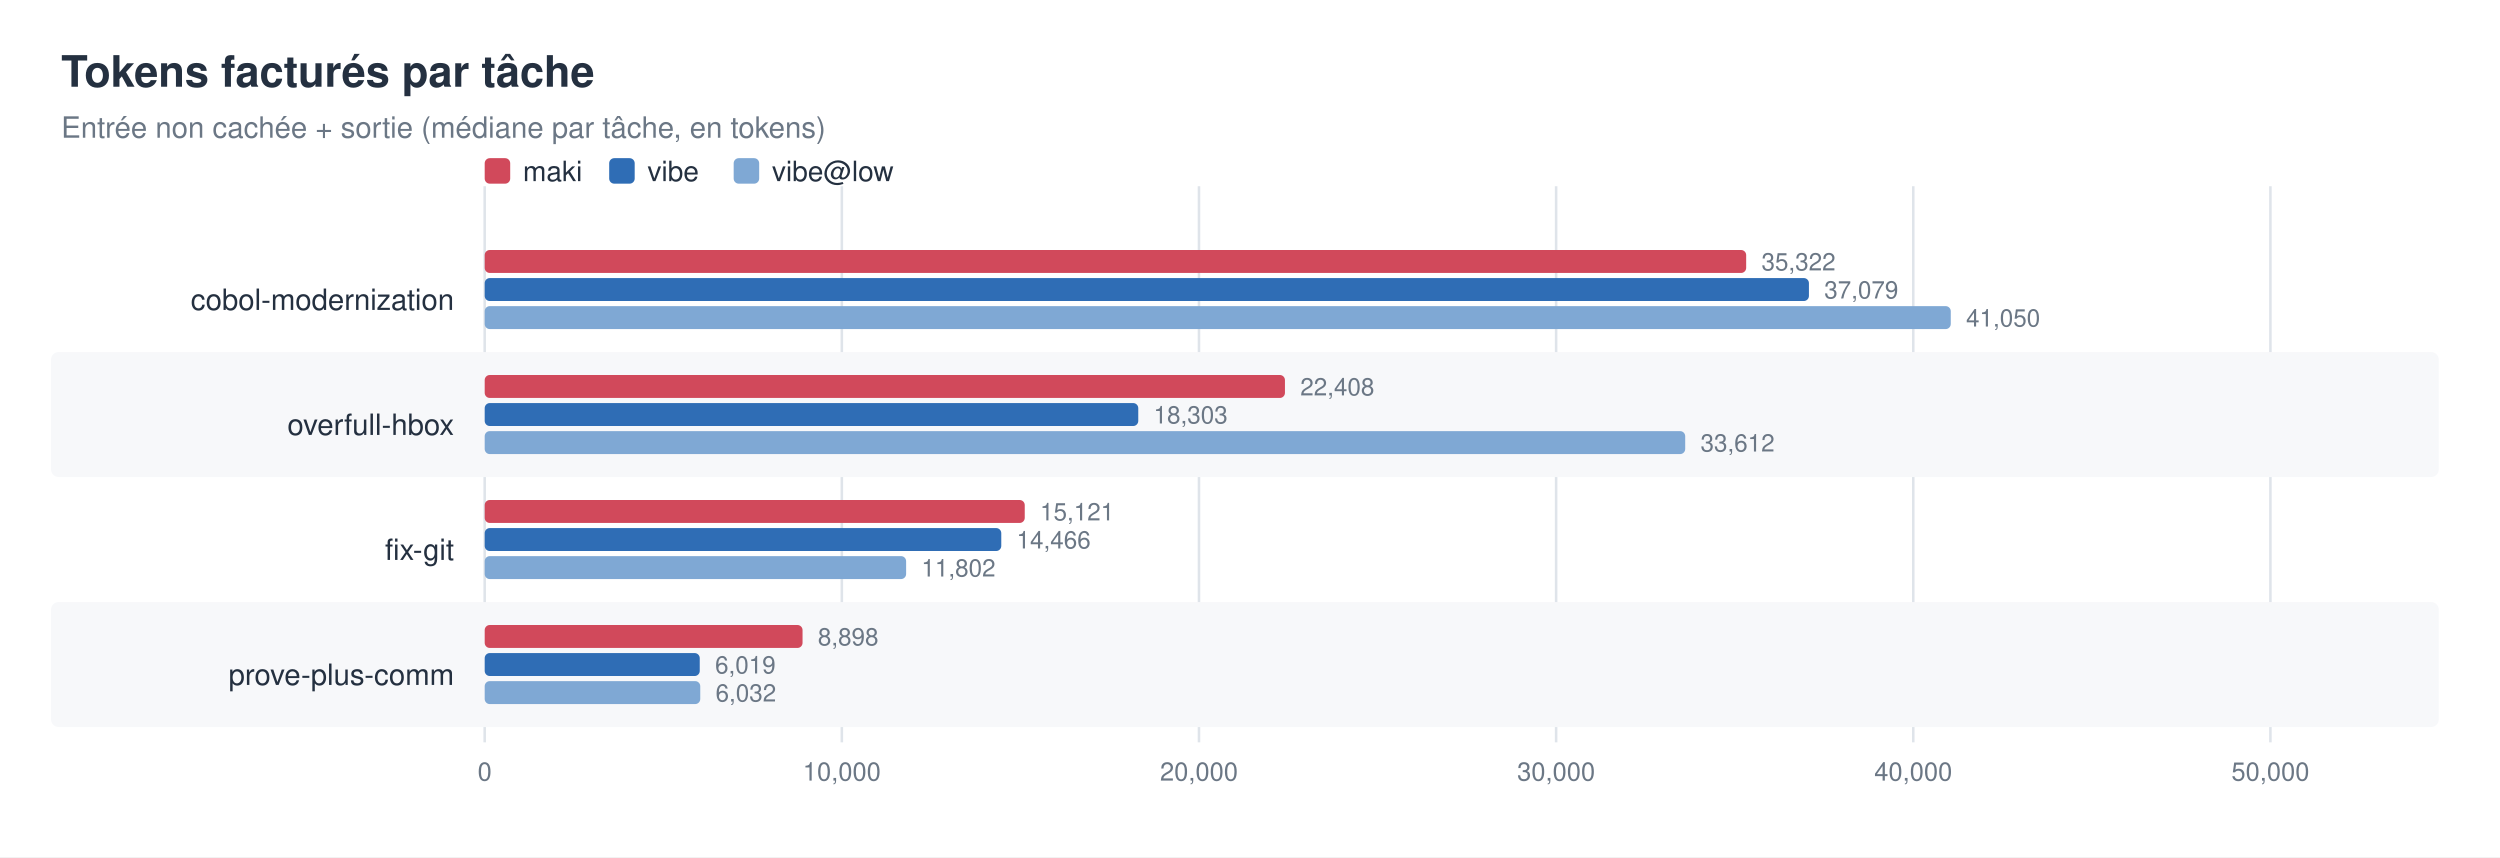
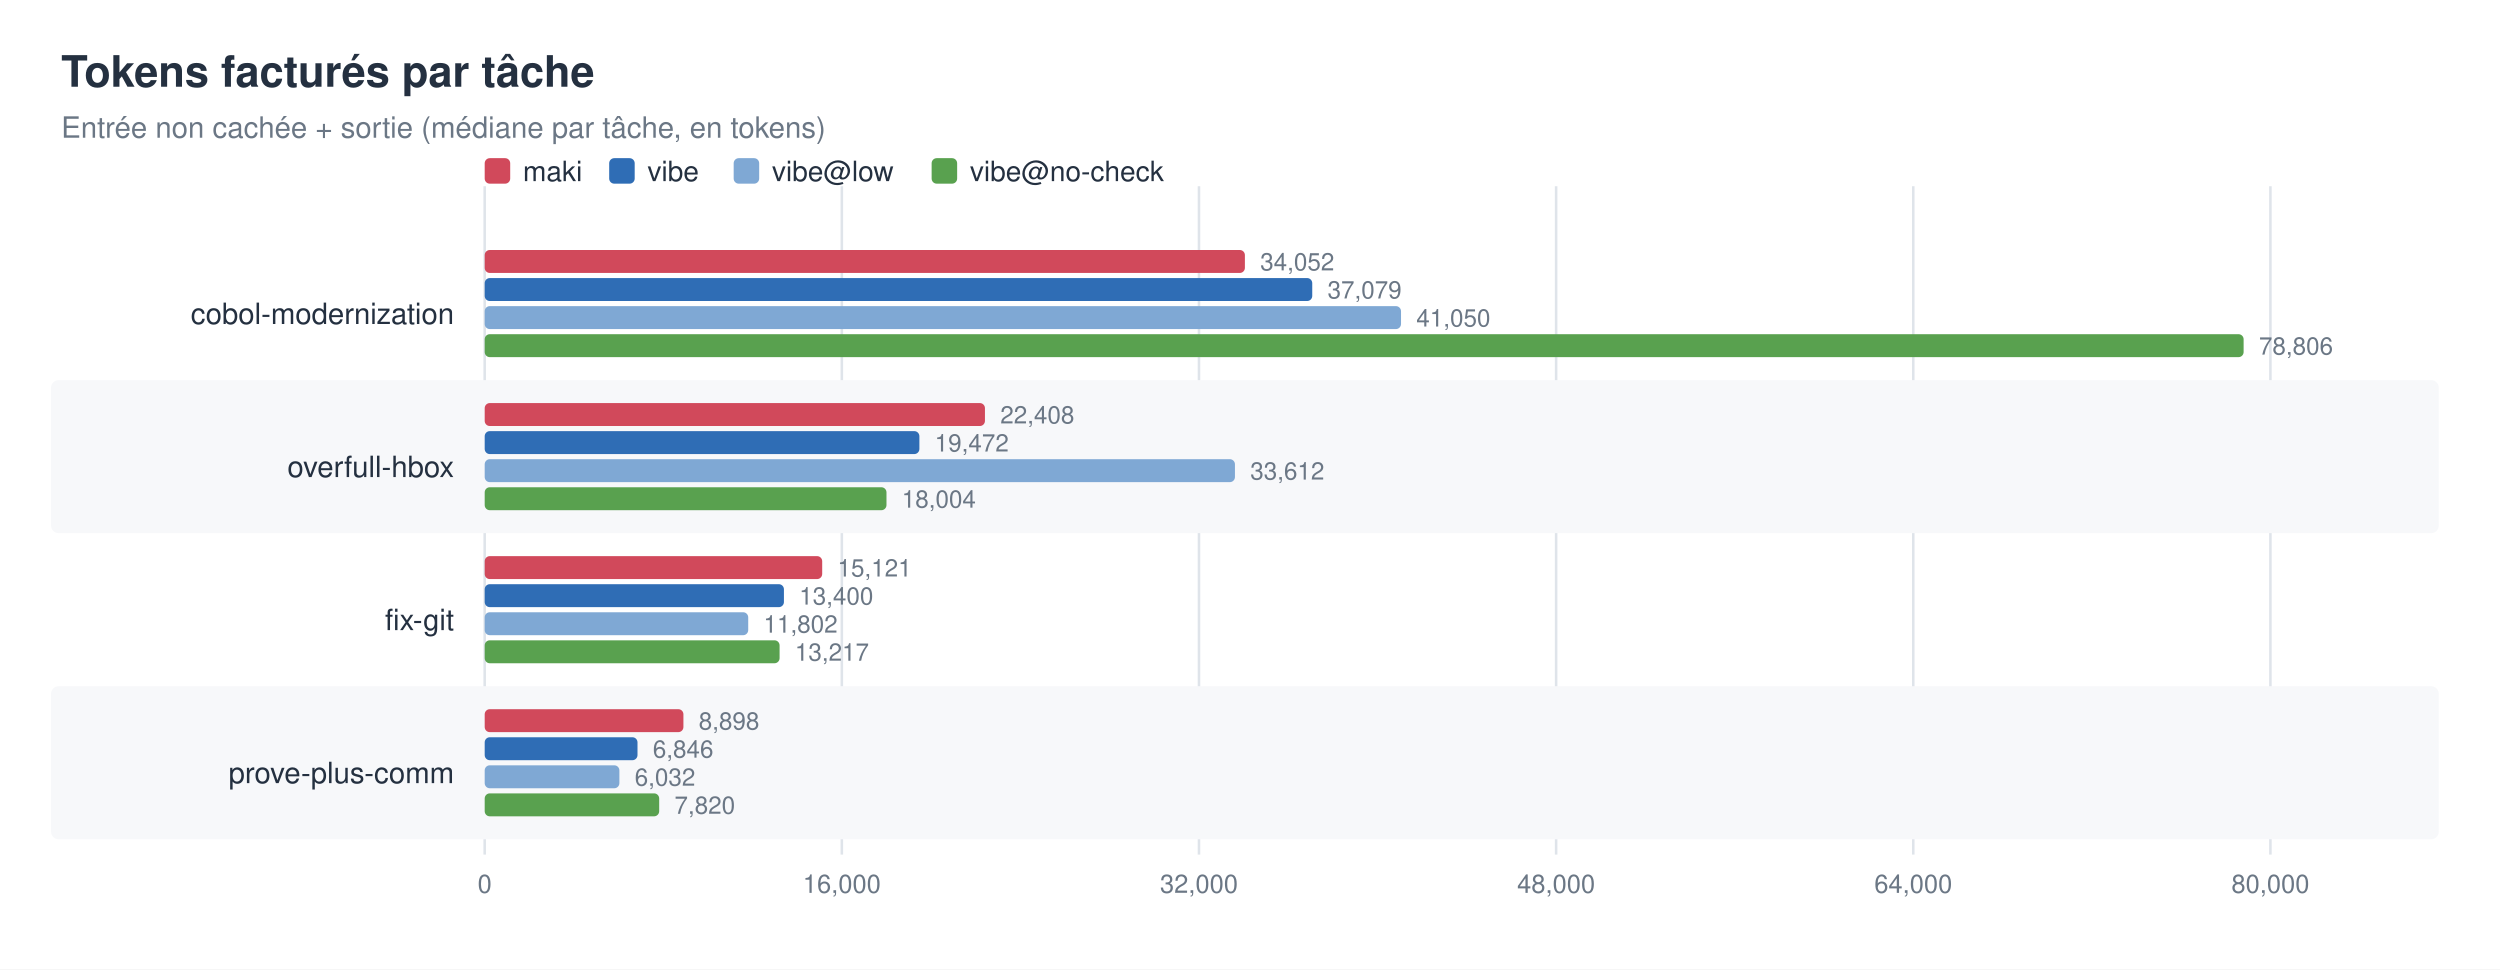
- <svg xmlns="http://www.w3.org/2000/svg" width="980" height="336" viewBox="0 0 980 336" font-family="Helvetica, Arial, sans-serif">
-   <rect width="980" height="336" fill="#ffffff" />
+ <svg xmlns="http://www.w3.org/2000/svg" width="980" height="380" viewBox="0 0 980 380" font-family="Helvetica, Arial, sans-serif">
+   <rect width="980" height="380" fill="#ffffff" />
  <text x="24.0" y="34.0" font-size="17" fill="#243040" text-anchor="start" font-weight="bold">Tokens facturés par tâche</text>
  <text x="24.0" y="54.0" font-size="11.5" fill="#6b7785" text-anchor="start">Entrée non cachée + sortie (médiane par tâche, en tokens)</text>
-   <line x1="190.0" y1="73.0" x2="190.0" y2="291.0" stroke="#dfe4ea" stroke-width="1" opacity="1.0" />
-   <text x="190.0" y="306.0" font-size="10" fill="#6b7785" text-anchor="middle">0</text>
-   <line x1="330.0" y1="73.0" x2="330.0" y2="291.0" stroke="#dfe4ea" stroke-width="1" opacity="1.0" />
-   <text x="330.0" y="306.0" font-size="10" fill="#6b7785" text-anchor="middle">10,000</text>
-   <line x1="470.0" y1="73.0" x2="470.0" y2="291.0" stroke="#dfe4ea" stroke-width="1" opacity="1.0" />
-   <text x="470.0" y="306.0" font-size="10" fill="#6b7785" text-anchor="middle">20,000</text>
-   <line x1="610.0" y1="73.0" x2="610.0" y2="291.0" stroke="#dfe4ea" stroke-width="1" opacity="1.0" />
-   <text x="610.0" y="306.0" font-size="10" fill="#6b7785" text-anchor="middle">30,000</text>
-   <line x1="750.0" y1="73.0" x2="750.0" y2="291.0" stroke="#dfe4ea" stroke-width="1" opacity="1.0" />
-   <text x="750.0" y="306.0" font-size="10" fill="#6b7785" text-anchor="middle">40,000</text>
-   <line x1="890.0" y1="73.0" x2="890.0" y2="291.0" stroke="#dfe4ea" stroke-width="1" opacity="1.0" />
-   <text x="890.0" y="306.0" font-size="10" fill="#6b7785" text-anchor="middle">50,000</text>
-   <text x="178.0" y="121.5" font-size="11.5" fill="#243040" text-anchor="end">cobol-modernization</text>
-   <rect x="190.0" y="98.0" width="494.5" height="9.0" rx="2" fill="#d1495b" opacity="1.0" />
-   <text x="690.5" y="106.0" font-size="9.5" fill="#6b7785" text-anchor="start">35,322</text>
-   <rect x="190.0" y="109.0" width="519.1" height="9.0" rx="2" fill="#2f6db5" opacity="1.0" />
-   <text x="715.1" y="117.0" font-size="9.5" fill="#6b7785" text-anchor="start">37,079</text>
-   <rect x="190.0" y="120.0" width="574.7" height="9.0" rx="2" fill="#7fa8d4" opacity="1.0" />
-   <text x="770.7" y="128.0" font-size="9.5" fill="#6b7785" text-anchor="start">41,050</text>
-   <rect x="20.0" y="138.0" width="936.0" height="49.0" rx="3" fill="#f7f8fa" opacity="1.0" />
-   <text x="178.0" y="170.5" font-size="11.5" fill="#243040" text-anchor="end">overfull-hbox</text>
-   <rect x="190.0" y="147.0" width="313.7" height="9.0" rx="2" fill="#d1495b" opacity="1.0" />
-   <text x="509.7" y="155.0" font-size="9.5" fill="#6b7785" text-anchor="start">22,408</text>
-   <rect x="190.0" y="158.0" width="256.2" height="9.0" rx="2" fill="#2f6db5" opacity="1.0" />
-   <text x="452.2" y="166.0" font-size="9.5" fill="#6b7785" text-anchor="start">18,303</text>
-   <rect x="190.0" y="169.0" width="470.6" height="9.0" rx="2" fill="#7fa8d4" opacity="1.0" />
-   <text x="666.6" y="177.0" font-size="9.5" fill="#6b7785" text-anchor="start">33,612</text>
-   <text x="178.0" y="219.5" font-size="11.5" fill="#243040" text-anchor="end">fix-git</text>
-   <rect x="190.0" y="196.0" width="211.7" height="9.0" rx="2" fill="#d1495b" opacity="1.0" />
-   <text x="407.7" y="204.0" font-size="9.5" fill="#6b7785" text-anchor="start">15,121</text>
-   <rect x="190.0" y="207.0" width="202.5" height="9.0" rx="2" fill="#2f6db5" opacity="1.0" />
-   <text x="398.5" y="215.0" font-size="9.5" fill="#6b7785" text-anchor="start">14,466</text>
-   <rect x="190.0" y="218.0" width="165.2" height="9.0" rx="2" fill="#7fa8d4" opacity="1.0" />
-   <text x="361.2" y="226.0" font-size="9.5" fill="#6b7785" text-anchor="start">11,802</text>
-   <rect x="20.0" y="236.0" width="936.0" height="49.0" rx="3" fill="#f7f8fa" opacity="1.0" />
-   <text x="178.0" y="268.5" font-size="11.5" fill="#243040" text-anchor="end">prove-plus-comm</text>
-   <rect x="190.0" y="245.0" width="124.6" height="9.0" rx="2" fill="#d1495b" opacity="1.0" />
-   <text x="320.6" y="253.0" font-size="9.5" fill="#6b7785" text-anchor="start">8,898</text>
-   <rect x="190.0" y="256.0" width="84.3" height="9.0" rx="2" fill="#2f6db5" opacity="1.0" />
-   <text x="280.3" y="264.0" font-size="9.5" fill="#6b7785" text-anchor="start">6,019</text>
-   <rect x="190.0" y="267.0" width="84.5" height="9.0" rx="2" fill="#7fa8d4" opacity="1.0" />
-   <text x="280.5" y="275.0" font-size="9.5" fill="#6b7785" text-anchor="start">6,032</text>
+   <line x1="190.0" y1="73.0" x2="190.0" y2="335.0" stroke="#dfe4ea" stroke-width="1" opacity="1.0" />
+   <text x="190.0" y="350.0" font-size="10" fill="#6b7785" text-anchor="middle">0</text>
+   <line x1="330.0" y1="73.0" x2="330.0" y2="335.0" stroke="#dfe4ea" stroke-width="1" opacity="1.0" />
+   <text x="330.0" y="350.0" font-size="10" fill="#6b7785" text-anchor="middle">16,000</text>
+   <line x1="470.0" y1="73.0" x2="470.0" y2="335.0" stroke="#dfe4ea" stroke-width="1" opacity="1.0" />
+   <text x="470.0" y="350.0" font-size="10" fill="#6b7785" text-anchor="middle">32,000</text>
+   <line x1="610.0" y1="73.0" x2="610.0" y2="335.0" stroke="#dfe4ea" stroke-width="1" opacity="1.0" />
+   <text x="610.0" y="350.0" font-size="10" fill="#6b7785" text-anchor="middle">48,000</text>
+   <line x1="750.0" y1="73.0" x2="750.0" y2="335.0" stroke="#dfe4ea" stroke-width="1" opacity="1.0" />
+   <text x="750.0" y="350.0" font-size="10" fill="#6b7785" text-anchor="middle">64,000</text>
+   <line x1="890.0" y1="73.0" x2="890.0" y2="335.0" stroke="#dfe4ea" stroke-width="1" opacity="1.0" />
+   <text x="890.0" y="350.0" font-size="10" fill="#6b7785" text-anchor="middle">80,000</text>
+   <text x="178.0" y="127.0" font-size="11.5" fill="#243040" text-anchor="end">cobol-modernization</text>
+   <rect x="190.0" y="98.0" width="298.0" height="9.0" rx="2" fill="#d1495b" opacity="1.0" />
+   <text x="494.0" y="106.0" font-size="9.5" fill="#6b7785" text-anchor="start">34,052</text>
+   <rect x="190.0" y="109.0" width="324.4" height="9.0" rx="2" fill="#2f6db5" opacity="1.0" />
+   <text x="520.4" y="117.0" font-size="9.5" fill="#6b7785" text-anchor="start">37,079</text>
+   <rect x="190.0" y="120.0" width="359.2" height="9.0" rx="2" fill="#7fa8d4" opacity="1.0" />
+   <text x="555.2" y="128.0" font-size="9.5" fill="#6b7785" text-anchor="start">41,050</text>
+   <rect x="190.0" y="131.0" width="689.5" height="9.0" rx="2" fill="#59a14f" opacity="1.0" />
+   <text x="885.5" y="139.0" font-size="9.5" fill="#6b7785" text-anchor="start">78,806</text>
+   <rect x="20.0" y="149.0" width="936.0" height="60.0" rx="3" fill="#f7f8fa" opacity="1.0" />
+   <text x="178.0" y="187.0" font-size="11.5" fill="#243040" text-anchor="end">overfull-hbox</text>
+   <rect x="190.0" y="158.0" width="196.1" height="9.0" rx="2" fill="#d1495b" opacity="1.0" />
+   <text x="392.1" y="166.0" font-size="9.5" fill="#6b7785" text-anchor="start">22,408</text>
+   <rect x="190.0" y="169.0" width="170.4" height="9.0" rx="2" fill="#2f6db5" opacity="1.0" />
+   <text x="366.4" y="177.0" font-size="9.5" fill="#6b7785" text-anchor="start">19,472</text>
+   <rect x="190.0" y="180.0" width="294.1" height="9.0" rx="2" fill="#7fa8d4" opacity="1.0" />
+   <text x="490.1" y="188.0" font-size="9.5" fill="#6b7785" text-anchor="start">33,612</text>
+   <rect x="190.0" y="191.0" width="157.5" height="9.0" rx="2" fill="#59a14f" opacity="1.0" />
+   <text x="353.5" y="199.0" font-size="9.5" fill="#6b7785" text-anchor="start">18,004</text>
+   <text x="178.0" y="247.0" font-size="11.5" fill="#243040" text-anchor="end">fix-git</text>
+   <rect x="190.0" y="218.0" width="132.3" height="9.0" rx="2" fill="#d1495b" opacity="1.0" />
+   <text x="328.3" y="226.0" font-size="9.5" fill="#6b7785" text-anchor="start">15,121</text>
+   <rect x="190.0" y="229.0" width="117.3" height="9.0" rx="2" fill="#2f6db5" opacity="1.0" />
+   <text x="313.3" y="237.0" font-size="9.5" fill="#6b7785" text-anchor="start">13,400</text>
+   <rect x="190.0" y="240.0" width="103.3" height="9.0" rx="2" fill="#7fa8d4" opacity="1.0" />
+   <text x="299.3" y="248.0" font-size="9.5" fill="#6b7785" text-anchor="start">11,802</text>
+   <rect x="190.0" y="251.0" width="115.6" height="9.0" rx="2" fill="#59a14f" opacity="1.0" />
+   <text x="311.6" y="259.0" font-size="9.5" fill="#6b7785" text-anchor="start">13,217</text>
+   <rect x="20.0" y="269.0" width="936.0" height="60.0" rx="3" fill="#f7f8fa" opacity="1.0" />
+   <text x="178.0" y="307.0" font-size="11.5" fill="#243040" text-anchor="end">prove-plus-comm</text>
+   <rect x="190.0" y="278.0" width="77.9" height="9.0" rx="2" fill="#d1495b" opacity="1.0" />
+   <text x="273.9" y="286.0" font-size="9.5" fill="#6b7785" text-anchor="start">8,898</text>
+   <rect x="190.0" y="289.0" width="59.9" height="9.0" rx="2" fill="#2f6db5" opacity="1.0" />
+   <text x="255.9" y="297.0" font-size="9.5" fill="#6b7785" text-anchor="start">6,846</text>
+   <rect x="190.0" y="300.0" width="52.8" height="9.0" rx="2" fill="#7fa8d4" opacity="1.0" />
+   <text x="248.8" y="308.0" font-size="9.5" fill="#6b7785" text-anchor="start">6,032</text>
+   <rect x="190.0" y="311.0" width="68.4" height="9.0" rx="2" fill="#59a14f" opacity="1.0" />
+   <text x="264.4" y="319.0" font-size="9.5" fill="#6b7785" text-anchor="start">7,820</text>
  <rect x="190.0" y="62.0" width="10.0" height="10.0" rx="2" fill="#d1495b" opacity="1.0" />
  <text x="205.0" y="71.0" font-size="11" fill="#243040" text-anchor="start">maki</text>
  <rect x="238.8" y="62.0" width="10.0" height="10.0" rx="2" fill="#2f6db5" opacity="1.0" />
  <text x="253.8" y="71.0" font-size="11" fill="#243040" text-anchor="start">vibe</text>
  <rect x="287.6" y="62.0" width="10.0" height="10.0" rx="2" fill="#7fa8d4" opacity="1.0" />
  <text x="302.6" y="71.0" font-size="11" fill="#243040" text-anchor="start">vibe@low</text>
+   <rect x="365.2" y="62.0" width="10.0" height="10.0" rx="2" fill="#59a14f" opacity="1.0" />
+   <text x="380.2" y="71.0" font-size="11" fill="#243040" text-anchor="start">vibe@no-check</text>
</svg>
